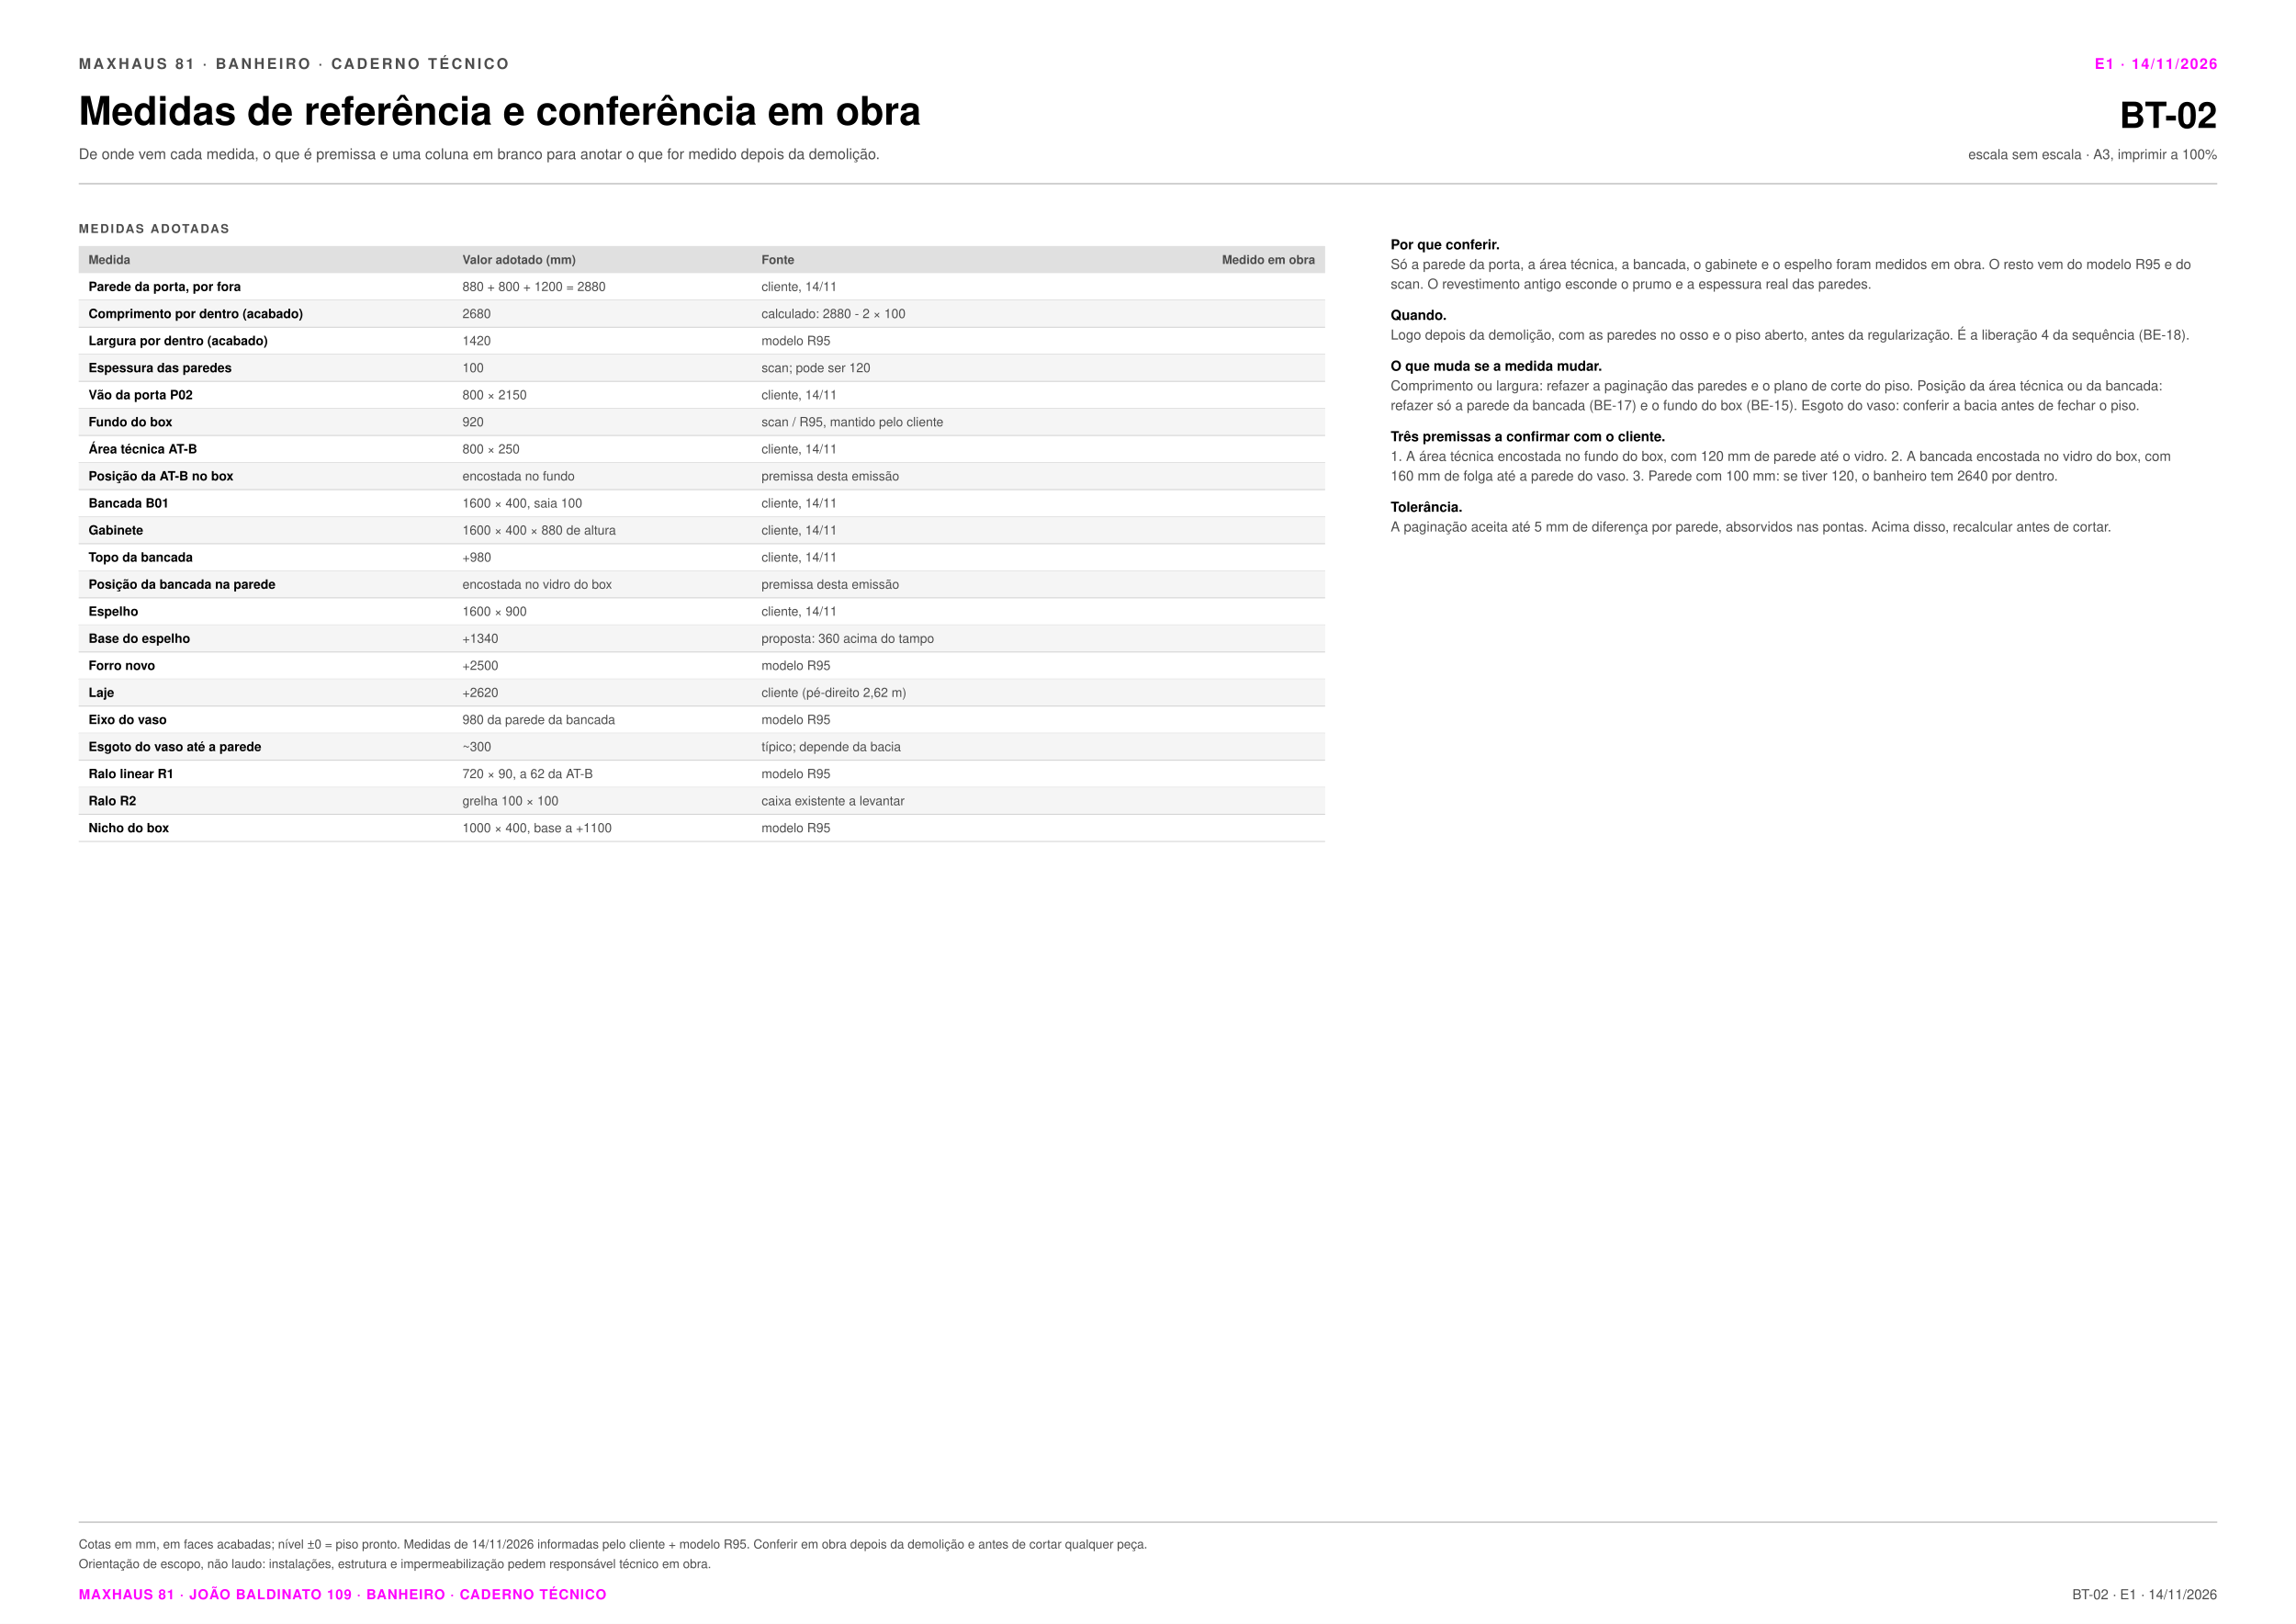
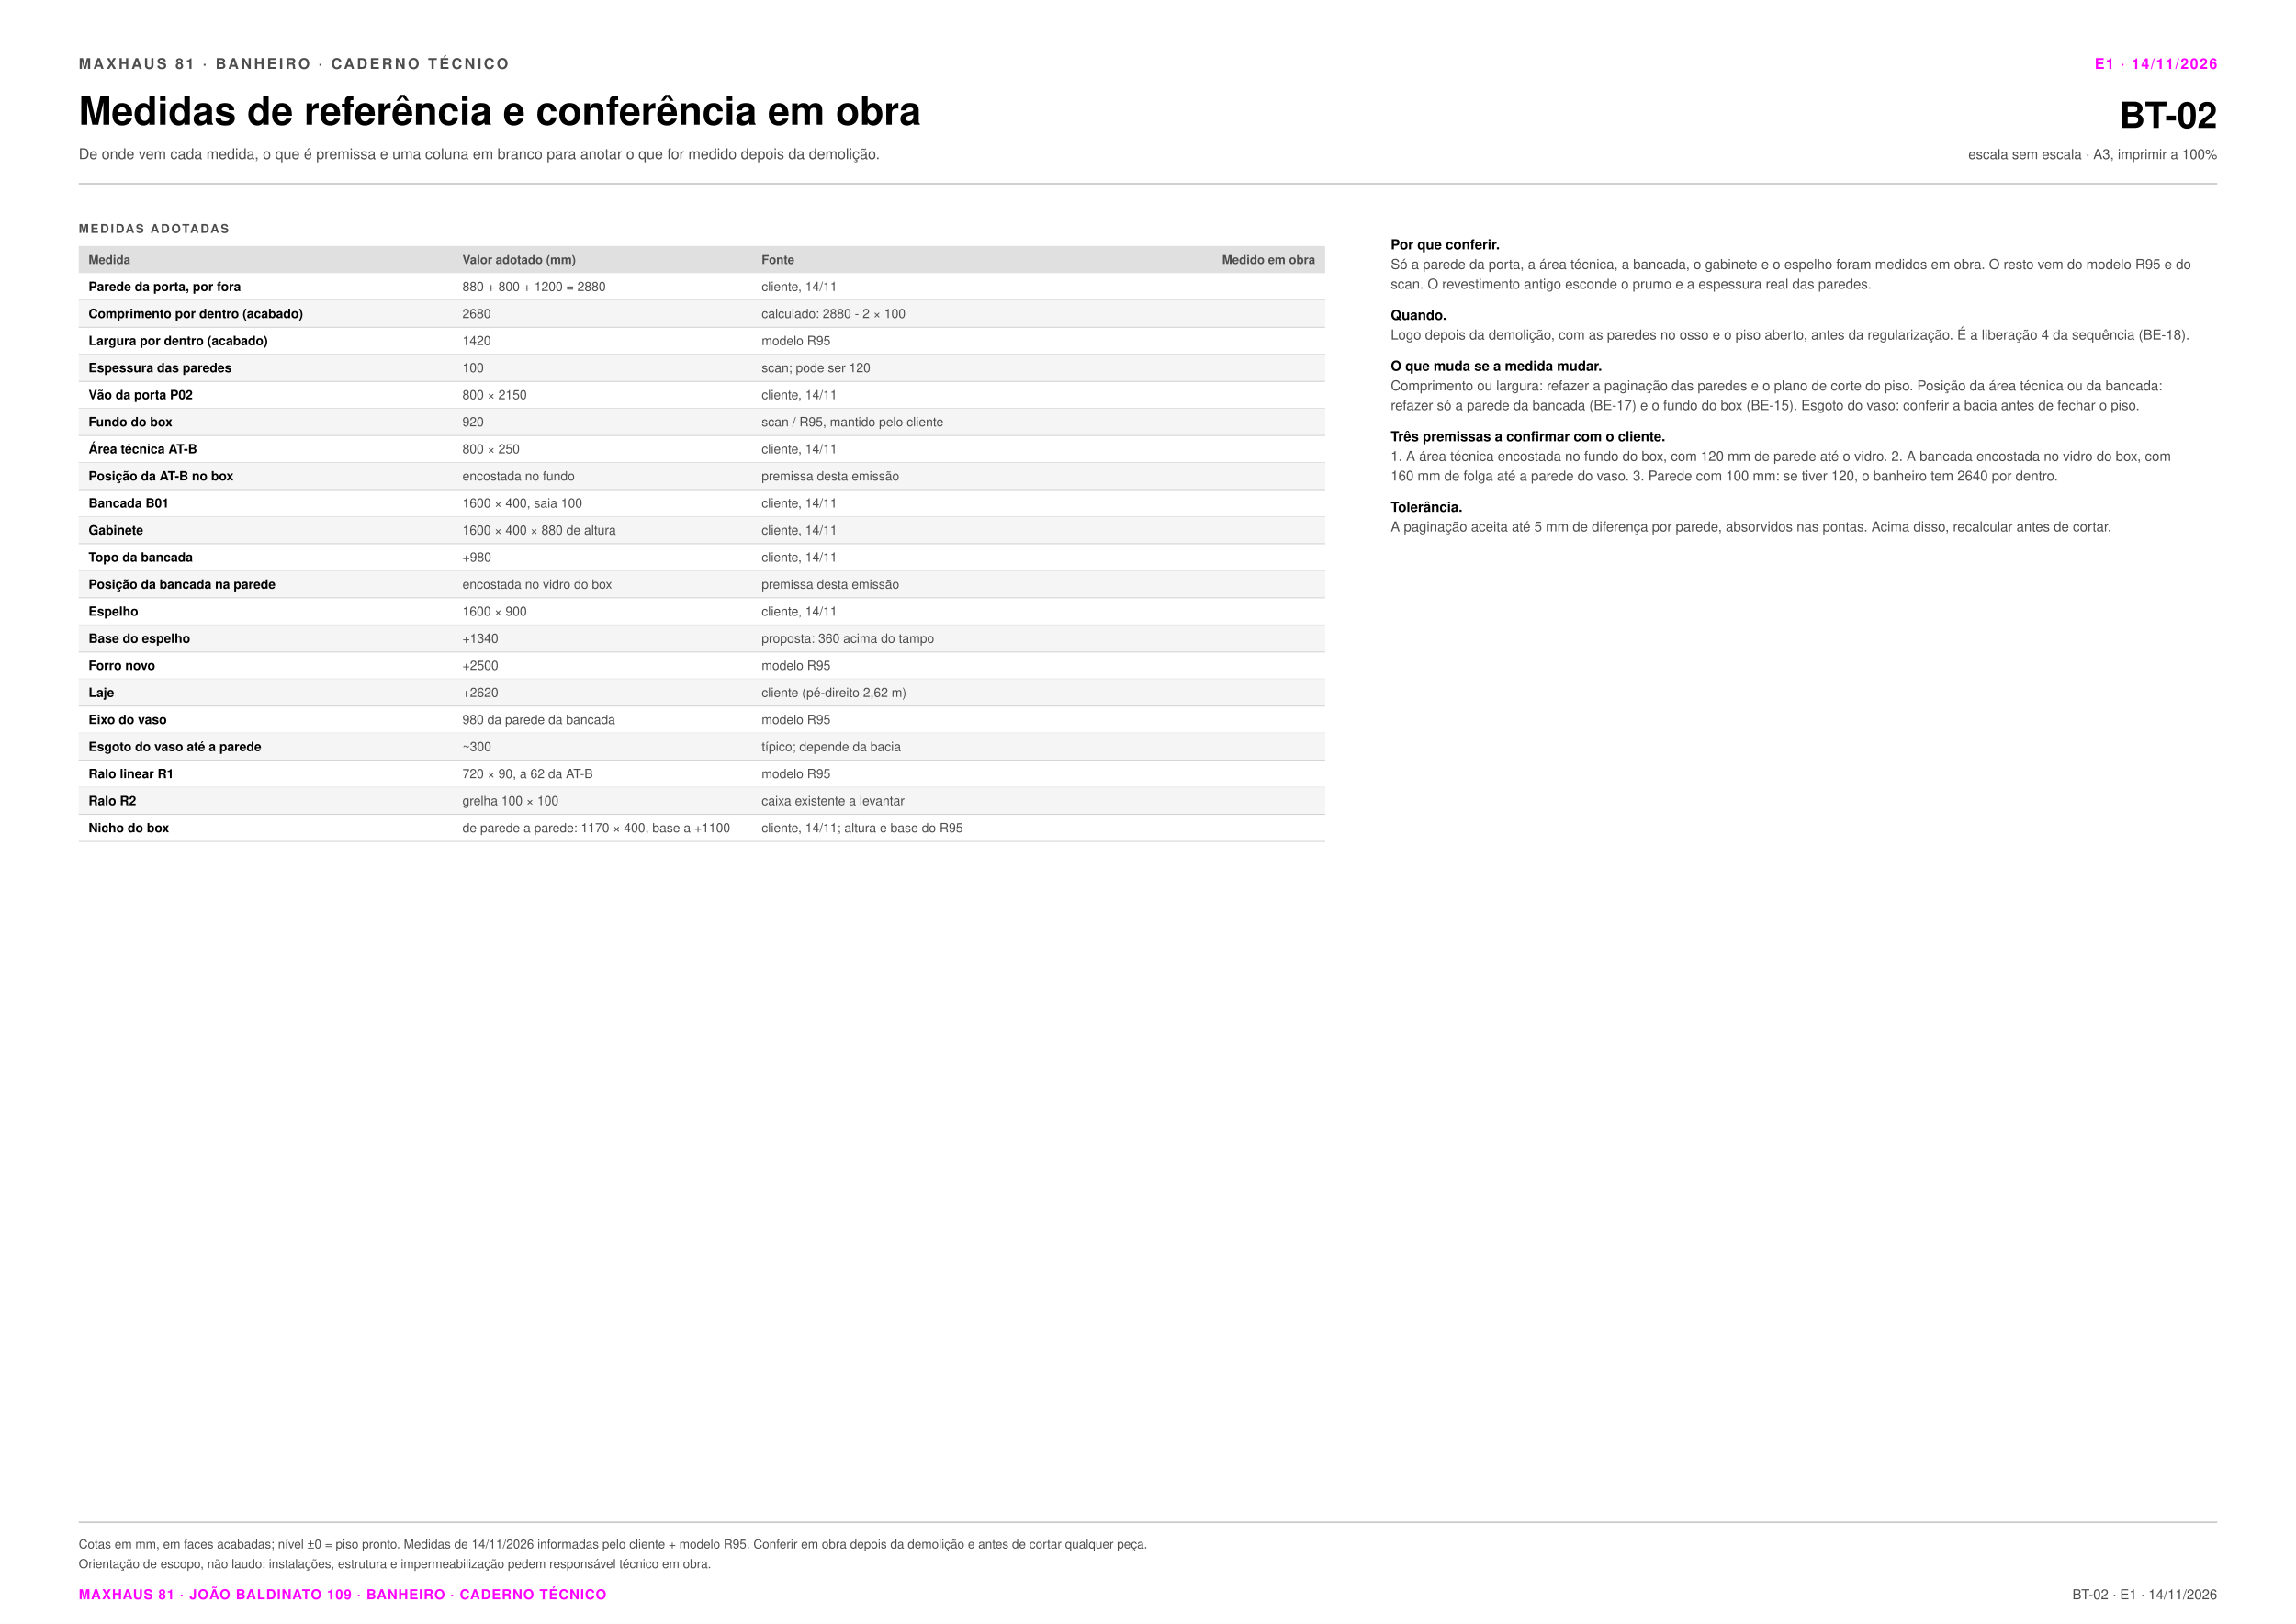
<svg xmlns="http://www.w3.org/2000/svg" viewBox="0 0 1400 990" width="1400" height="990">
  <rect x="0.00" y="0.00" width="1400.00" height="990.00" fill="#ffffff" />
  <text x="48.0" y="42.0" font-family="Helvetica, Arial, sans-serif" font-size="9.0" fill="#4d4d4d" font-weight="bold" text-anchor="start" letter-spacing="1.40">MAXHAUS 81  ·  BANHEIRO  ·  CADERNO TÉCNICO</text>
  <text x="48.0" y="76.0" font-family="Helvetica, Arial, sans-serif" font-size="24.0" fill="#000000" font-weight="bold" text-anchor="start">Medidas de referência e conferência em obra</text>
  <text x="48.0" y="97.0" font-family="Helvetica, Arial, sans-serif" font-size="9.0" fill="#4d4d4d" font-weight="normal" text-anchor="start">De onde vem cada medida, o que é premissa e uma coluna em branco para anotar o que for medido depois da demolição.</text>
  <text x="1352.0" y="42.0" font-family="Helvetica, Arial, sans-serif" font-size="9.0" fill="#ff00ff" font-weight="bold" text-anchor="end" letter-spacing="0.80">E1  ·  14/11/2026</text>
  <text x="1352.0" y="78.0" font-family="Helvetica, Arial, sans-serif" font-size="22.0" fill="#000000" font-weight="bold" text-anchor="end">BT-02</text>
  <text x="1352.0" y="97.0" font-family="Helvetica, Arial, sans-serif" font-size="8.4" fill="#4d4d4d" font-weight="normal" text-anchor="end">escala sem escala  ·  A3, imprimir a 100%</text>
  <line x1="48.00" y1="112.00" x2="1352.00" y2="112.00" stroke="#cccccc" stroke-width="1.00" />
  <line x1="48.00" y1="928.00" x2="1352.00" y2="928.00" stroke="#cccccc" stroke-width="1.00" />
  <text x="48.0" y="944.0" font-family="Helvetica, Arial, sans-serif" font-size="7.6" fill="#4d4d4d" font-weight="normal" text-anchor="start">Cotas em mm, em faces acabadas; nível ±0 = piso pronto. Medidas de 14/11/2026 informadas pelo cliente + modelo R95. Conferir em obra depois da demolição e antes de cortar qualquer peça.</text>
  <text x="48.0" y="956.0" font-family="Helvetica, Arial, sans-serif" font-size="7.6" fill="#4d4d4d" font-weight="normal" text-anchor="start">Orientação de escopo, não laudo: instalações, estrutura e impermeabilização pedem responsável técnico em obra.</text>
  <text x="48.0" y="975.0" font-family="Helvetica, Arial, sans-serif" font-size="8.4" fill="#ff00ff" font-weight="bold" text-anchor="start" letter-spacing="0.50">MAXHAUS 81  ·  JOÃO BALDINATO 109  ·  BANHEIRO  ·  CADERNO TÉCNICO</text>
  <text x="1352.0" y="975.0" font-family="Helvetica, Arial, sans-serif" font-size="8.4" fill="#4d4d4d" font-weight="normal" text-anchor="end">BT-02   ·   E1  ·  14/11/2026</text>
  <text x="48.0" y="142.0" font-family="Helvetica, Arial, sans-serif" font-size="7.4" fill="#4d4d4d" font-weight="bold" text-anchor="start" letter-spacing="1.00">MEDIDAS ADOTADAS</text>
  <rect x="48.00" y="150.00" width="760.00" height="16.50" fill="#e0e0e0" />
  <text x="54.0" y="160.9" font-family="Helvetica, Arial, sans-serif" font-size="7.4" fill="#4d4d4d" font-weight="bold" text-anchor="start">Medida</text>
  <text x="282.0" y="160.9" font-family="Helvetica, Arial, sans-serif" font-size="7.4" fill="#4d4d4d" font-weight="bold" text-anchor="start">Valor adotado (mm)</text>
  <text x="464.4" y="160.9" font-family="Helvetica, Arial, sans-serif" font-size="7.4" fill="#4d4d4d" font-weight="bold" text-anchor="start">Fonte</text>
  <text x="802.0" y="160.9" font-family="Helvetica, Arial, sans-serif" font-size="7.4" fill="#4d4d4d" font-weight="bold" text-anchor="end">Medido em obra</text>
  <text x="54.0" y="177.4" font-family="Helvetica, Arial, sans-serif" font-size="7.8" fill="#000000" font-weight="bold" text-anchor="start">Parede da porta, por fora</text>
  <text x="282.0" y="177.4" font-family="Helvetica, Arial, sans-serif" font-size="7.8" fill="#4d4d4d" font-weight="normal" text-anchor="start">880 + 800 + 1200 = 2880</text>
  <text x="464.4" y="177.4" font-family="Helvetica, Arial, sans-serif" font-size="7.8" fill="#4d4d4d" font-weight="normal" text-anchor="start">cliente, 14/11</text>
  <text x="802.0" y="177.4" font-family="Helvetica, Arial, sans-serif" font-size="7.8" fill="#4d4d4d" font-weight="normal" text-anchor="end" />
  <line x1="48.00" y1="183.00" x2="808.00" y2="183.00" stroke="#cccccc" stroke-width="0.50" />
  <rect x="48.00" y="183.00" width="760.00" height="16.50" fill="#f5f5f5" />
  <text x="54.0" y="193.9" font-family="Helvetica, Arial, sans-serif" font-size="7.8" fill="#000000" font-weight="bold" text-anchor="start">Comprimento por dentro (acabado)</text>
  <text x="282.0" y="193.9" font-family="Helvetica, Arial, sans-serif" font-size="7.8" fill="#4d4d4d" font-weight="normal" text-anchor="start">2680</text>
  <text x="464.4" y="193.9" font-family="Helvetica, Arial, sans-serif" font-size="7.8" fill="#4d4d4d" font-weight="normal" text-anchor="start">calculado: 2880 - 2 × 100</text>
  <text x="802.0" y="193.9" font-family="Helvetica, Arial, sans-serif" font-size="7.8" fill="#4d4d4d" font-weight="normal" text-anchor="end" />
  <line x1="48.00" y1="199.50" x2="808.00" y2="199.50" stroke="#cccccc" stroke-width="0.50" />
  <text x="54.0" y="210.4" font-family="Helvetica, Arial, sans-serif" font-size="7.8" fill="#000000" font-weight="bold" text-anchor="start">Largura por dentro (acabado)</text>
  <text x="282.0" y="210.4" font-family="Helvetica, Arial, sans-serif" font-size="7.8" fill="#4d4d4d" font-weight="normal" text-anchor="start">1420</text>
  <text x="464.4" y="210.4" font-family="Helvetica, Arial, sans-serif" font-size="7.8" fill="#4d4d4d" font-weight="normal" text-anchor="start">modelo R95</text>
  <text x="802.0" y="210.4" font-family="Helvetica, Arial, sans-serif" font-size="7.8" fill="#4d4d4d" font-weight="normal" text-anchor="end" />
  <line x1="48.00" y1="216.00" x2="808.00" y2="216.00" stroke="#cccccc" stroke-width="0.50" />
  <rect x="48.00" y="216.00" width="760.00" height="16.50" fill="#f5f5f5" />
  <text x="54.0" y="226.9" font-family="Helvetica, Arial, sans-serif" font-size="7.8" fill="#000000" font-weight="bold" text-anchor="start">Espessura das paredes</text>
  <text x="282.0" y="226.9" font-family="Helvetica, Arial, sans-serif" font-size="7.8" fill="#4d4d4d" font-weight="normal" text-anchor="start">100</text>
  <text x="464.4" y="226.9" font-family="Helvetica, Arial, sans-serif" font-size="7.8" fill="#4d4d4d" font-weight="normal" text-anchor="start">scan; pode ser 120</text>
  <text x="802.0" y="226.9" font-family="Helvetica, Arial, sans-serif" font-size="7.8" fill="#4d4d4d" font-weight="normal" text-anchor="end" />
  <line x1="48.00" y1="232.50" x2="808.00" y2="232.50" stroke="#cccccc" stroke-width="0.50" />
  <text x="54.0" y="243.4" font-family="Helvetica, Arial, sans-serif" font-size="7.8" fill="#000000" font-weight="bold" text-anchor="start">Vão da porta P02</text>
  <text x="282.0" y="243.4" font-family="Helvetica, Arial, sans-serif" font-size="7.8" fill="#4d4d4d" font-weight="normal" text-anchor="start">800 × 2150</text>
  <text x="464.4" y="243.4" font-family="Helvetica, Arial, sans-serif" font-size="7.8" fill="#4d4d4d" font-weight="normal" text-anchor="start">cliente, 14/11</text>
  <text x="802.0" y="243.4" font-family="Helvetica, Arial, sans-serif" font-size="7.8" fill="#4d4d4d" font-weight="normal" text-anchor="end" />
  <line x1="48.00" y1="249.00" x2="808.00" y2="249.00" stroke="#cccccc" stroke-width="0.50" />
  <rect x="48.00" y="249.00" width="760.00" height="16.50" fill="#f5f5f5" />
  <text x="54.0" y="259.9" font-family="Helvetica, Arial, sans-serif" font-size="7.8" fill="#000000" font-weight="bold" text-anchor="start">Fundo do box</text>
  <text x="282.0" y="259.9" font-family="Helvetica, Arial, sans-serif" font-size="7.8" fill="#4d4d4d" font-weight="normal" text-anchor="start">920</text>
  <text x="464.4" y="259.9" font-family="Helvetica, Arial, sans-serif" font-size="7.8" fill="#4d4d4d" font-weight="normal" text-anchor="start">scan / R95, mantido pelo cliente</text>
  <text x="802.0" y="259.9" font-family="Helvetica, Arial, sans-serif" font-size="7.8" fill="#4d4d4d" font-weight="normal" text-anchor="end" />
  <line x1="48.00" y1="265.50" x2="808.00" y2="265.50" stroke="#cccccc" stroke-width="0.50" />
  <text x="54.0" y="276.4" font-family="Helvetica, Arial, sans-serif" font-size="7.8" fill="#000000" font-weight="bold" text-anchor="start">Área técnica AT-B</text>
  <text x="282.0" y="276.4" font-family="Helvetica, Arial, sans-serif" font-size="7.8" fill="#4d4d4d" font-weight="normal" text-anchor="start">800 × 250</text>
  <text x="464.4" y="276.4" font-family="Helvetica, Arial, sans-serif" font-size="7.8" fill="#4d4d4d" font-weight="normal" text-anchor="start">cliente, 14/11</text>
  <text x="802.0" y="276.4" font-family="Helvetica, Arial, sans-serif" font-size="7.8" fill="#4d4d4d" font-weight="normal" text-anchor="end" />
  <line x1="48.00" y1="282.00" x2="808.00" y2="282.00" stroke="#cccccc" stroke-width="0.50" />
  <rect x="48.00" y="282.00" width="760.00" height="16.50" fill="#f5f5f5" />
  <text x="54.0" y="292.9" font-family="Helvetica, Arial, sans-serif" font-size="7.8" fill="#000000" font-weight="bold" text-anchor="start">Posição da AT-B no box</text>
  <text x="282.0" y="292.9" font-family="Helvetica, Arial, sans-serif" font-size="7.8" fill="#4d4d4d" font-weight="normal" text-anchor="start">encostada no fundo</text>
  <text x="464.4" y="292.9" font-family="Helvetica, Arial, sans-serif" font-size="7.8" fill="#4d4d4d" font-weight="normal" text-anchor="start">premissa desta emissão</text>
  <text x="802.0" y="292.9" font-family="Helvetica, Arial, sans-serif" font-size="7.8" fill="#4d4d4d" font-weight="normal" text-anchor="end" />
  <line x1="48.00" y1="298.50" x2="808.00" y2="298.50" stroke="#cccccc" stroke-width="0.50" />
  <text x="54.0" y="309.4" font-family="Helvetica, Arial, sans-serif" font-size="7.8" fill="#000000" font-weight="bold" text-anchor="start">Bancada B01</text>
  <text x="282.0" y="309.4" font-family="Helvetica, Arial, sans-serif" font-size="7.8" fill="#4d4d4d" font-weight="normal" text-anchor="start">1600 × 400, saia 100</text>
  <text x="464.4" y="309.4" font-family="Helvetica, Arial, sans-serif" font-size="7.8" fill="#4d4d4d" font-weight="normal" text-anchor="start">cliente, 14/11</text>
  <text x="802.0" y="309.4" font-family="Helvetica, Arial, sans-serif" font-size="7.8" fill="#4d4d4d" font-weight="normal" text-anchor="end" />
  <line x1="48.00" y1="315.00" x2="808.00" y2="315.00" stroke="#cccccc" stroke-width="0.50" />
  <rect x="48.00" y="315.00" width="760.00" height="16.50" fill="#f5f5f5" />
  <text x="54.0" y="325.9" font-family="Helvetica, Arial, sans-serif" font-size="7.8" fill="#000000" font-weight="bold" text-anchor="start">Gabinete</text>
  <text x="282.0" y="325.9" font-family="Helvetica, Arial, sans-serif" font-size="7.8" fill="#4d4d4d" font-weight="normal" text-anchor="start">1600 × 400 × 880 de altura</text>
  <text x="464.4" y="325.9" font-family="Helvetica, Arial, sans-serif" font-size="7.8" fill="#4d4d4d" font-weight="normal" text-anchor="start">cliente, 14/11</text>
  <text x="802.0" y="325.9" font-family="Helvetica, Arial, sans-serif" font-size="7.8" fill="#4d4d4d" font-weight="normal" text-anchor="end" />
  <line x1="48.00" y1="331.50" x2="808.00" y2="331.50" stroke="#cccccc" stroke-width="0.50" />
  <text x="54.0" y="342.4" font-family="Helvetica, Arial, sans-serif" font-size="7.8" fill="#000000" font-weight="bold" text-anchor="start">Topo da bancada</text>
  <text x="282.0" y="342.4" font-family="Helvetica, Arial, sans-serif" font-size="7.8" fill="#4d4d4d" font-weight="normal" text-anchor="start">+980</text>
  <text x="464.4" y="342.4" font-family="Helvetica, Arial, sans-serif" font-size="7.8" fill="#4d4d4d" font-weight="normal" text-anchor="start">cliente, 14/11</text>
  <text x="802.0" y="342.4" font-family="Helvetica, Arial, sans-serif" font-size="7.8" fill="#4d4d4d" font-weight="normal" text-anchor="end" />
  <line x1="48.00" y1="348.00" x2="808.00" y2="348.00" stroke="#cccccc" stroke-width="0.50" />
  <rect x="48.00" y="348.00" width="760.00" height="16.50" fill="#f5f5f5" />
  <text x="54.0" y="358.9" font-family="Helvetica, Arial, sans-serif" font-size="7.8" fill="#000000" font-weight="bold" text-anchor="start">Posição da bancada na parede</text>
  <text x="282.0" y="358.9" font-family="Helvetica, Arial, sans-serif" font-size="7.8" fill="#4d4d4d" font-weight="normal" text-anchor="start">encostada no vidro do box</text>
  <text x="464.4" y="358.9" font-family="Helvetica, Arial, sans-serif" font-size="7.8" fill="#4d4d4d" font-weight="normal" text-anchor="start">premissa desta emissão</text>
  <text x="802.0" y="358.9" font-family="Helvetica, Arial, sans-serif" font-size="7.8" fill="#4d4d4d" font-weight="normal" text-anchor="end" />
  <line x1="48.00" y1="364.50" x2="808.00" y2="364.50" stroke="#cccccc" stroke-width="0.50" />
  <text x="54.0" y="375.4" font-family="Helvetica, Arial, sans-serif" font-size="7.8" fill="#000000" font-weight="bold" text-anchor="start">Espelho</text>
  <text x="282.0" y="375.4" font-family="Helvetica, Arial, sans-serif" font-size="7.8" fill="#4d4d4d" font-weight="normal" text-anchor="start">1600 × 900</text>
  <text x="464.4" y="375.4" font-family="Helvetica, Arial, sans-serif" font-size="7.8" fill="#4d4d4d" font-weight="normal" text-anchor="start">cliente, 14/11</text>
  <text x="802.0" y="375.4" font-family="Helvetica, Arial, sans-serif" font-size="7.8" fill="#4d4d4d" font-weight="normal" text-anchor="end" />
  <line x1="48.00" y1="381.00" x2="808.00" y2="381.00" stroke="#cccccc" stroke-width="0.50" />
  <rect x="48.00" y="381.00" width="760.00" height="16.50" fill="#f5f5f5" />
  <text x="54.0" y="391.9" font-family="Helvetica, Arial, sans-serif" font-size="7.8" fill="#000000" font-weight="bold" text-anchor="start">Base do espelho</text>
  <text x="282.0" y="391.9" font-family="Helvetica, Arial, sans-serif" font-size="7.8" fill="#4d4d4d" font-weight="normal" text-anchor="start">+1340</text>
  <text x="464.4" y="391.9" font-family="Helvetica, Arial, sans-serif" font-size="7.8" fill="#4d4d4d" font-weight="normal" text-anchor="start">proposta: 360 acima do tampo</text>
  <text x="802.0" y="391.9" font-family="Helvetica, Arial, sans-serif" font-size="7.8" fill="#4d4d4d" font-weight="normal" text-anchor="end" />
  <line x1="48.00" y1="397.50" x2="808.00" y2="397.50" stroke="#cccccc" stroke-width="0.50" />
  <text x="54.0" y="408.4" font-family="Helvetica, Arial, sans-serif" font-size="7.8" fill="#000000" font-weight="bold" text-anchor="start">Forro novo</text>
  <text x="282.0" y="408.4" font-family="Helvetica, Arial, sans-serif" font-size="7.8" fill="#4d4d4d" font-weight="normal" text-anchor="start">+2500</text>
  <text x="464.4" y="408.4" font-family="Helvetica, Arial, sans-serif" font-size="7.8" fill="#4d4d4d" font-weight="normal" text-anchor="start">modelo R95</text>
  <text x="802.0" y="408.4" font-family="Helvetica, Arial, sans-serif" font-size="7.8" fill="#4d4d4d" font-weight="normal" text-anchor="end" />
  <line x1="48.00" y1="414.00" x2="808.00" y2="414.00" stroke="#cccccc" stroke-width="0.50" />
  <rect x="48.00" y="414.00" width="760.00" height="16.50" fill="#f5f5f5" />
  <text x="54.0" y="424.9" font-family="Helvetica, Arial, sans-serif" font-size="7.8" fill="#000000" font-weight="bold" text-anchor="start">Laje</text>
  <text x="282.0" y="424.9" font-family="Helvetica, Arial, sans-serif" font-size="7.8" fill="#4d4d4d" font-weight="normal" text-anchor="start">+2620</text>
  <text x="464.4" y="424.9" font-family="Helvetica, Arial, sans-serif" font-size="7.8" fill="#4d4d4d" font-weight="normal" text-anchor="start">cliente (pé-direito 2,62 m)</text>
  <text x="802.0" y="424.9" font-family="Helvetica, Arial, sans-serif" font-size="7.8" fill="#4d4d4d" font-weight="normal" text-anchor="end" />
  <line x1="48.00" y1="430.50" x2="808.00" y2="430.50" stroke="#cccccc" stroke-width="0.50" />
  <text x="54.0" y="441.4" font-family="Helvetica, Arial, sans-serif" font-size="7.8" fill="#000000" font-weight="bold" text-anchor="start">Eixo do vaso</text>
  <text x="282.0" y="441.4" font-family="Helvetica, Arial, sans-serif" font-size="7.8" fill="#4d4d4d" font-weight="normal" text-anchor="start">980 da parede da bancada</text>
  <text x="464.4" y="441.4" font-family="Helvetica, Arial, sans-serif" font-size="7.8" fill="#4d4d4d" font-weight="normal" text-anchor="start">modelo R95</text>
  <text x="802.0" y="441.4" font-family="Helvetica, Arial, sans-serif" font-size="7.8" fill="#4d4d4d" font-weight="normal" text-anchor="end" />
  <line x1="48.00" y1="447.00" x2="808.00" y2="447.00" stroke="#cccccc" stroke-width="0.50" />
  <rect x="48.00" y="447.00" width="760.00" height="16.50" fill="#f5f5f5" />
  <text x="54.0" y="457.9" font-family="Helvetica, Arial, sans-serif" font-size="7.8" fill="#000000" font-weight="bold" text-anchor="start">Esgoto do vaso até a parede</text>
  <text x="282.0" y="457.9" font-family="Helvetica, Arial, sans-serif" font-size="7.8" fill="#4d4d4d" font-weight="normal" text-anchor="start">~300</text>
  <text x="464.4" y="457.9" font-family="Helvetica, Arial, sans-serif" font-size="7.8" fill="#4d4d4d" font-weight="normal" text-anchor="start">típico; depende da bacia</text>
  <text x="802.0" y="457.9" font-family="Helvetica, Arial, sans-serif" font-size="7.8" fill="#4d4d4d" font-weight="normal" text-anchor="end" />
  <line x1="48.00" y1="463.50" x2="808.00" y2="463.50" stroke="#cccccc" stroke-width="0.50" />
  <text x="54.0" y="474.4" font-family="Helvetica, Arial, sans-serif" font-size="7.8" fill="#000000" font-weight="bold" text-anchor="start">Ralo linear R1</text>
  <text x="282.0" y="474.4" font-family="Helvetica, Arial, sans-serif" font-size="7.8" fill="#4d4d4d" font-weight="normal" text-anchor="start">720 × 90, a 62 da AT-B</text>
  <text x="464.4" y="474.4" font-family="Helvetica, Arial, sans-serif" font-size="7.8" fill="#4d4d4d" font-weight="normal" text-anchor="start">modelo R95</text>
  <text x="802.0" y="474.4" font-family="Helvetica, Arial, sans-serif" font-size="7.8" fill="#4d4d4d" font-weight="normal" text-anchor="end" />
  <line x1="48.00" y1="480.00" x2="808.00" y2="480.00" stroke="#cccccc" stroke-width="0.50" />
  <rect x="48.00" y="480.00" width="760.00" height="16.50" fill="#f5f5f5" />
  <text x="54.0" y="490.9" font-family="Helvetica, Arial, sans-serif" font-size="7.8" fill="#000000" font-weight="bold" text-anchor="start">Ralo R2</text>
  <text x="282.0" y="490.9" font-family="Helvetica, Arial, sans-serif" font-size="7.8" fill="#4d4d4d" font-weight="normal" text-anchor="start">grelha 100 × 100</text>
  <text x="464.4" y="490.9" font-family="Helvetica, Arial, sans-serif" font-size="7.8" fill="#4d4d4d" font-weight="normal" text-anchor="start">caixa existente a levantar</text>
  <text x="802.0" y="490.9" font-family="Helvetica, Arial, sans-serif" font-size="7.8" fill="#4d4d4d" font-weight="normal" text-anchor="end" />
  <line x1="48.00" y1="496.50" x2="808.00" y2="496.50" stroke="#cccccc" stroke-width="0.50" />
  <text x="54.0" y="507.4" font-family="Helvetica, Arial, sans-serif" font-size="7.8" fill="#000000" font-weight="bold" text-anchor="start">Nicho do box</text>
-   <text x="282.0" y="507.4" font-family="Helvetica, Arial, sans-serif" font-size="7.8" fill="#4d4d4d" font-weight="normal" text-anchor="start">1000 × 400, base a +1100</text>
-   <text x="464.4" y="507.4" font-family="Helvetica, Arial, sans-serif" font-size="7.8" fill="#4d4d4d" font-weight="normal" text-anchor="start">modelo R95</text>
+   <text x="282.0" y="507.4" font-family="Helvetica, Arial, sans-serif" font-size="7.8" fill="#4d4d4d" font-weight="normal" text-anchor="start">de parede a parede: 1170 × 400, base a +1100</text>
+   <text x="464.4" y="507.4" font-family="Helvetica, Arial, sans-serif" font-size="7.8" fill="#4d4d4d" font-weight="normal" text-anchor="start">cliente, 14/11; altura e base do R95</text>
  <text x="802.0" y="507.4" font-family="Helvetica, Arial, sans-serif" font-size="7.8" fill="#4d4d4d" font-weight="normal" text-anchor="end" />
  <line x1="48.00" y1="513.00" x2="808.00" y2="513.00" stroke="#cccccc" stroke-width="0.50" />
  <text x="848.0" y="152.0" font-family="Helvetica, Arial, sans-serif" font-size="8.4" fill="#000000" font-weight="bold" text-anchor="start">Por que conferir.</text>
  <text x="848.0" y="164.0" font-family="Helvetica, Arial, sans-serif" font-size="8.4" fill="#4d4d4d" font-weight="normal" text-anchor="start">Só a parede da porta, a área técnica, a bancada, o gabinete e o espelho foram medidos em obra. O resto vem do modelo R95 e do</text>
  <text x="848.0" y="176.0" font-family="Helvetica, Arial, sans-serif" font-size="8.4" fill="#4d4d4d" font-weight="normal" text-anchor="start">scan. O revestimento antigo esconde o prumo e a espessura real das paredes.</text>
  <text x="848.0" y="195.0" font-family="Helvetica, Arial, sans-serif" font-size="8.4" fill="#000000" font-weight="bold" text-anchor="start">Quando.</text>
  <text x="848.0" y="207.0" font-family="Helvetica, Arial, sans-serif" font-size="8.4" fill="#4d4d4d" font-weight="normal" text-anchor="start">Logo depois da demolição, com as paredes no osso e o piso aberto, antes da regularização. É a liberação 4 da sequência (BE-18).</text>
  <text x="848.0" y="226.0" font-family="Helvetica, Arial, sans-serif" font-size="8.4" fill="#000000" font-weight="bold" text-anchor="start">O que muda se a medida mudar.</text>
  <text x="848.0" y="238.0" font-family="Helvetica, Arial, sans-serif" font-size="8.4" fill="#4d4d4d" font-weight="normal" text-anchor="start">Comprimento ou largura: refazer a paginação das paredes e o plano de corte do piso. Posição da área técnica ou da bancada:</text>
  <text x="848.0" y="250.0" font-family="Helvetica, Arial, sans-serif" font-size="8.4" fill="#4d4d4d" font-weight="normal" text-anchor="start">refazer só a parede da bancada (BE-17) e o fundo do box (BE-15). Esgoto do vaso: conferir a bacia antes de fechar o piso.</text>
  <text x="848.0" y="269.0" font-family="Helvetica, Arial, sans-serif" font-size="8.4" fill="#000000" font-weight="bold" text-anchor="start">Três premissas a confirmar com o cliente.</text>
  <text x="848.0" y="281.0" font-family="Helvetica, Arial, sans-serif" font-size="8.4" fill="#4d4d4d" font-weight="normal" text-anchor="start">1. A área técnica encostada no fundo do box, com 120 mm de parede até o vidro. 2. A bancada encostada no vidro do box, com</text>
  <text x="848.0" y="293.0" font-family="Helvetica, Arial, sans-serif" font-size="8.4" fill="#4d4d4d" font-weight="normal" text-anchor="start">160 mm de folga até a parede do vaso. 3. Parede com 100 mm: se tiver 120, o banheiro tem 2640 por dentro.</text>
  <text x="848.0" y="312.0" font-family="Helvetica, Arial, sans-serif" font-size="8.4" fill="#000000" font-weight="bold" text-anchor="start">Tolerância.</text>
  <text x="848.0" y="324.0" font-family="Helvetica, Arial, sans-serif" font-size="8.4" fill="#4d4d4d" font-weight="normal" text-anchor="start">A paginação aceita até 5 mm de diferença por parede, absorvidos nas pontas. Acima disso, recalcular antes de cortar.</text>
</svg>
